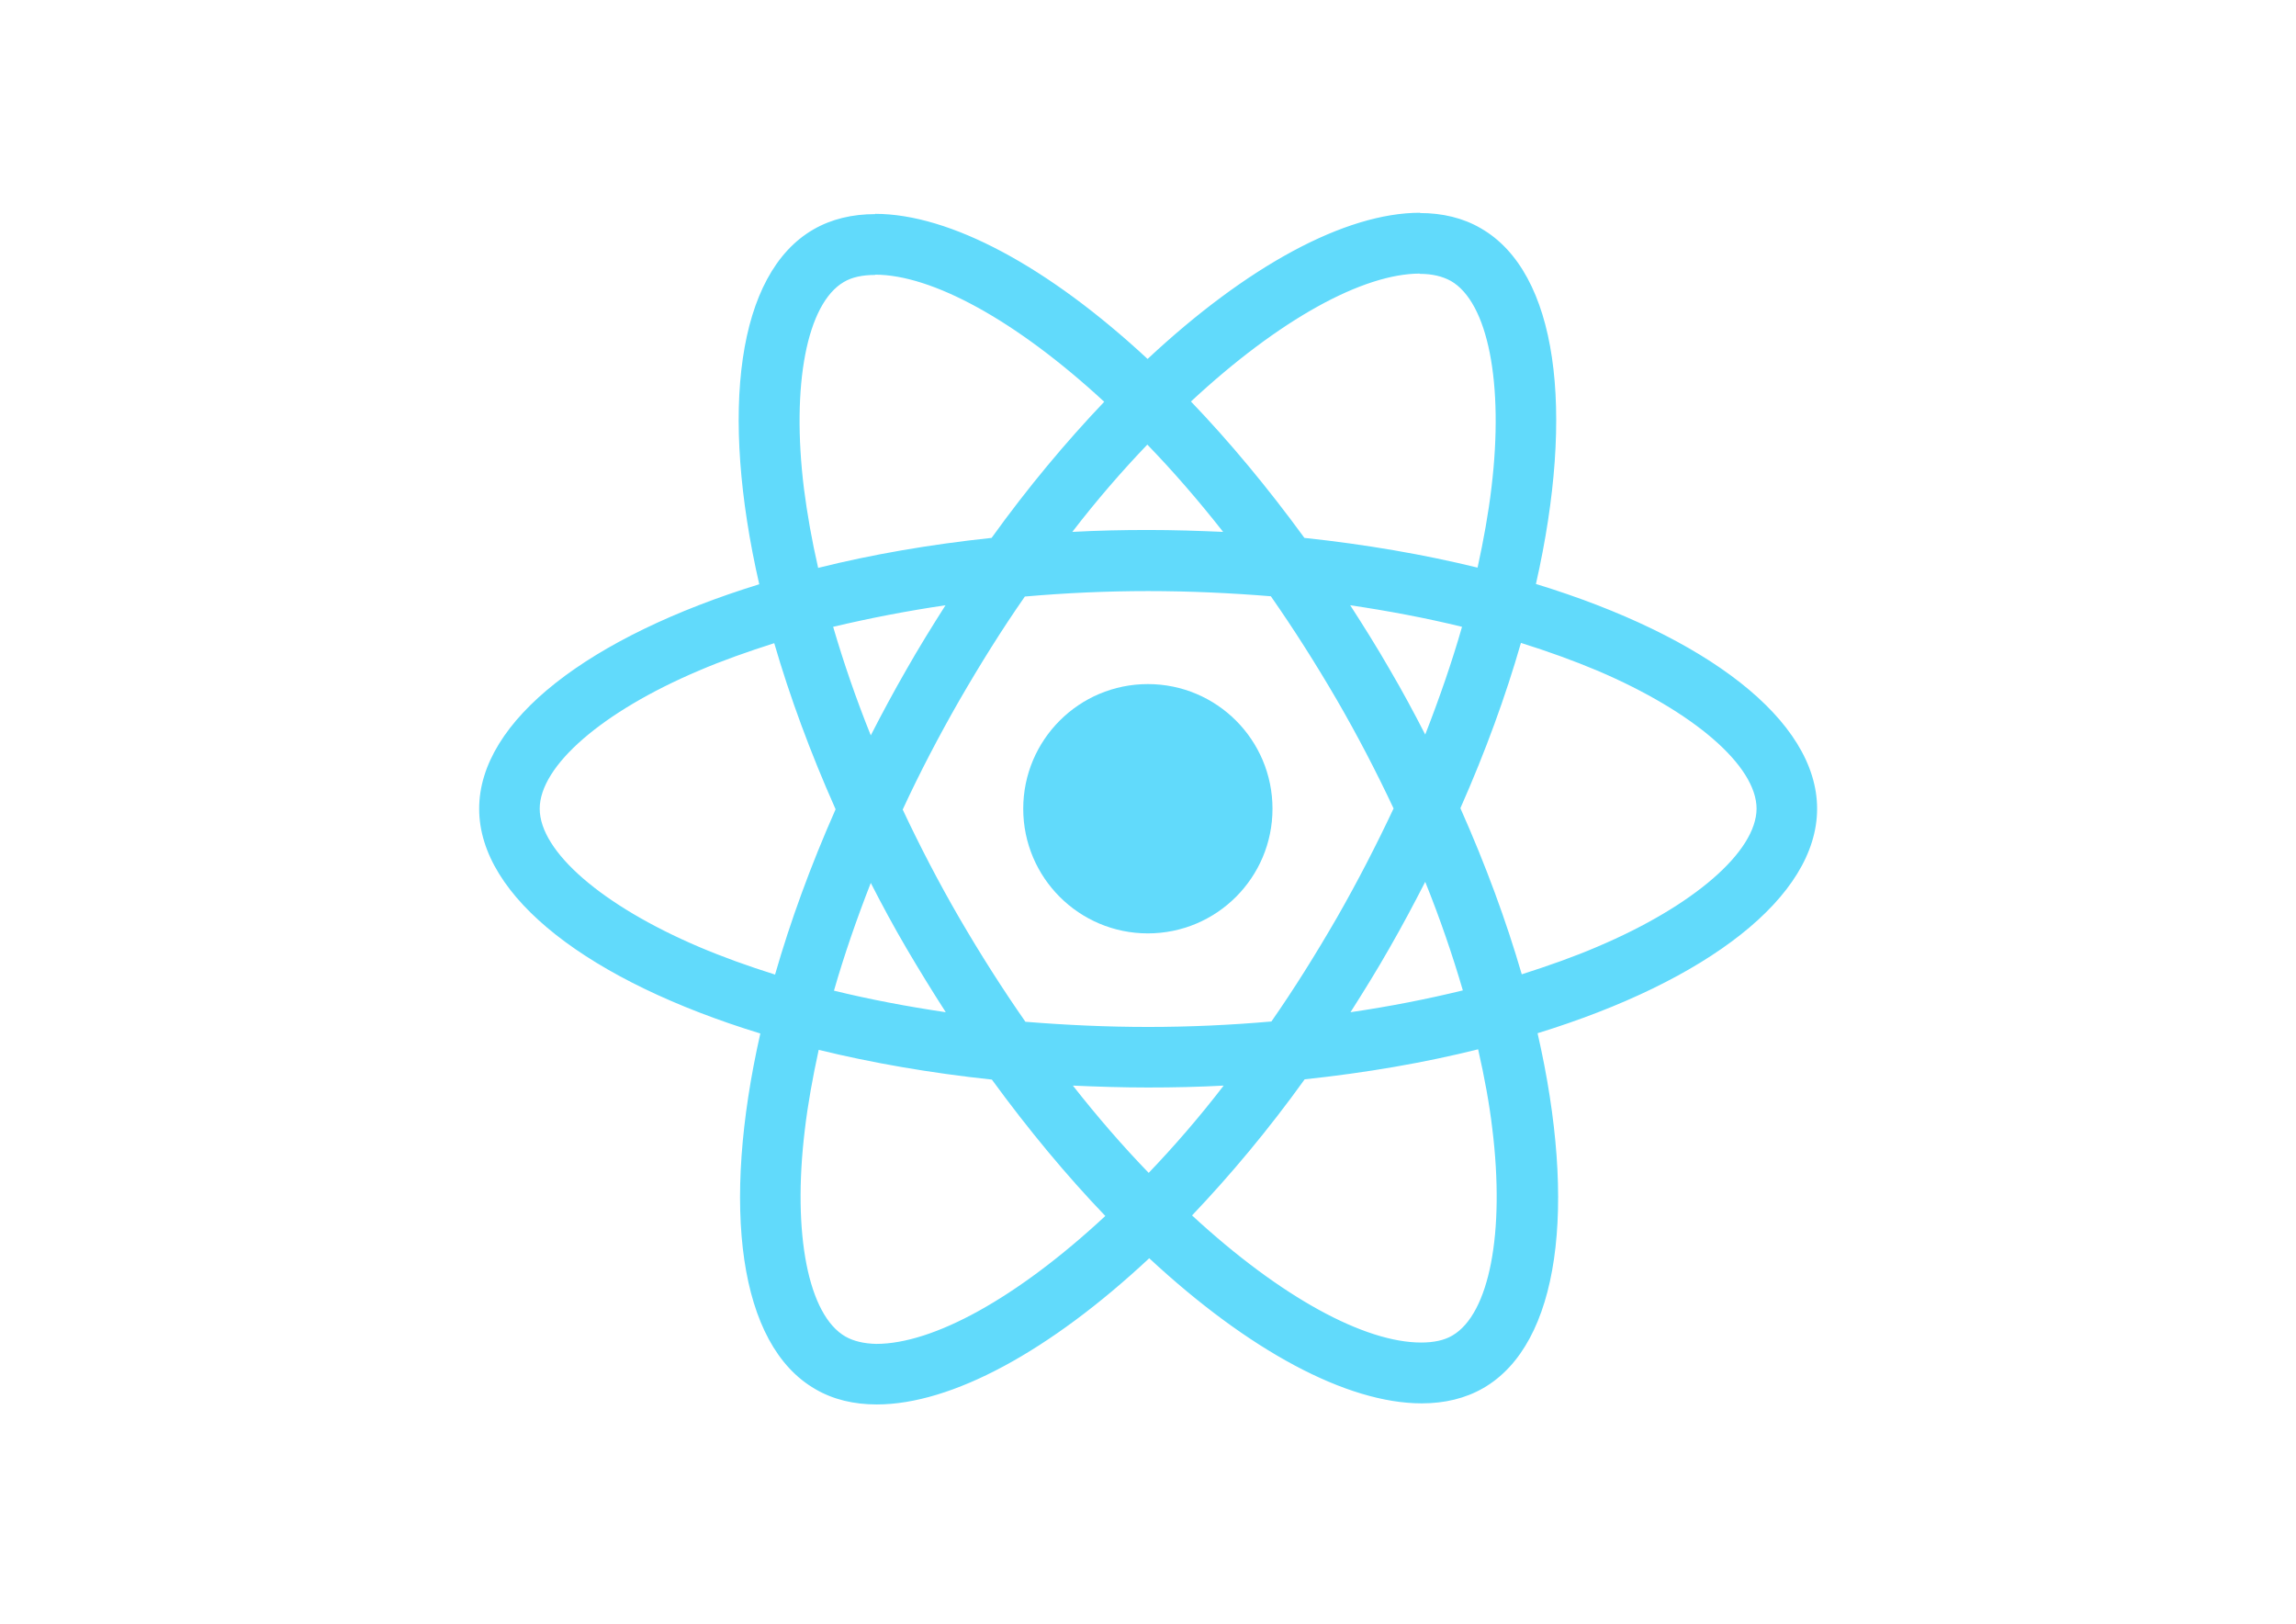
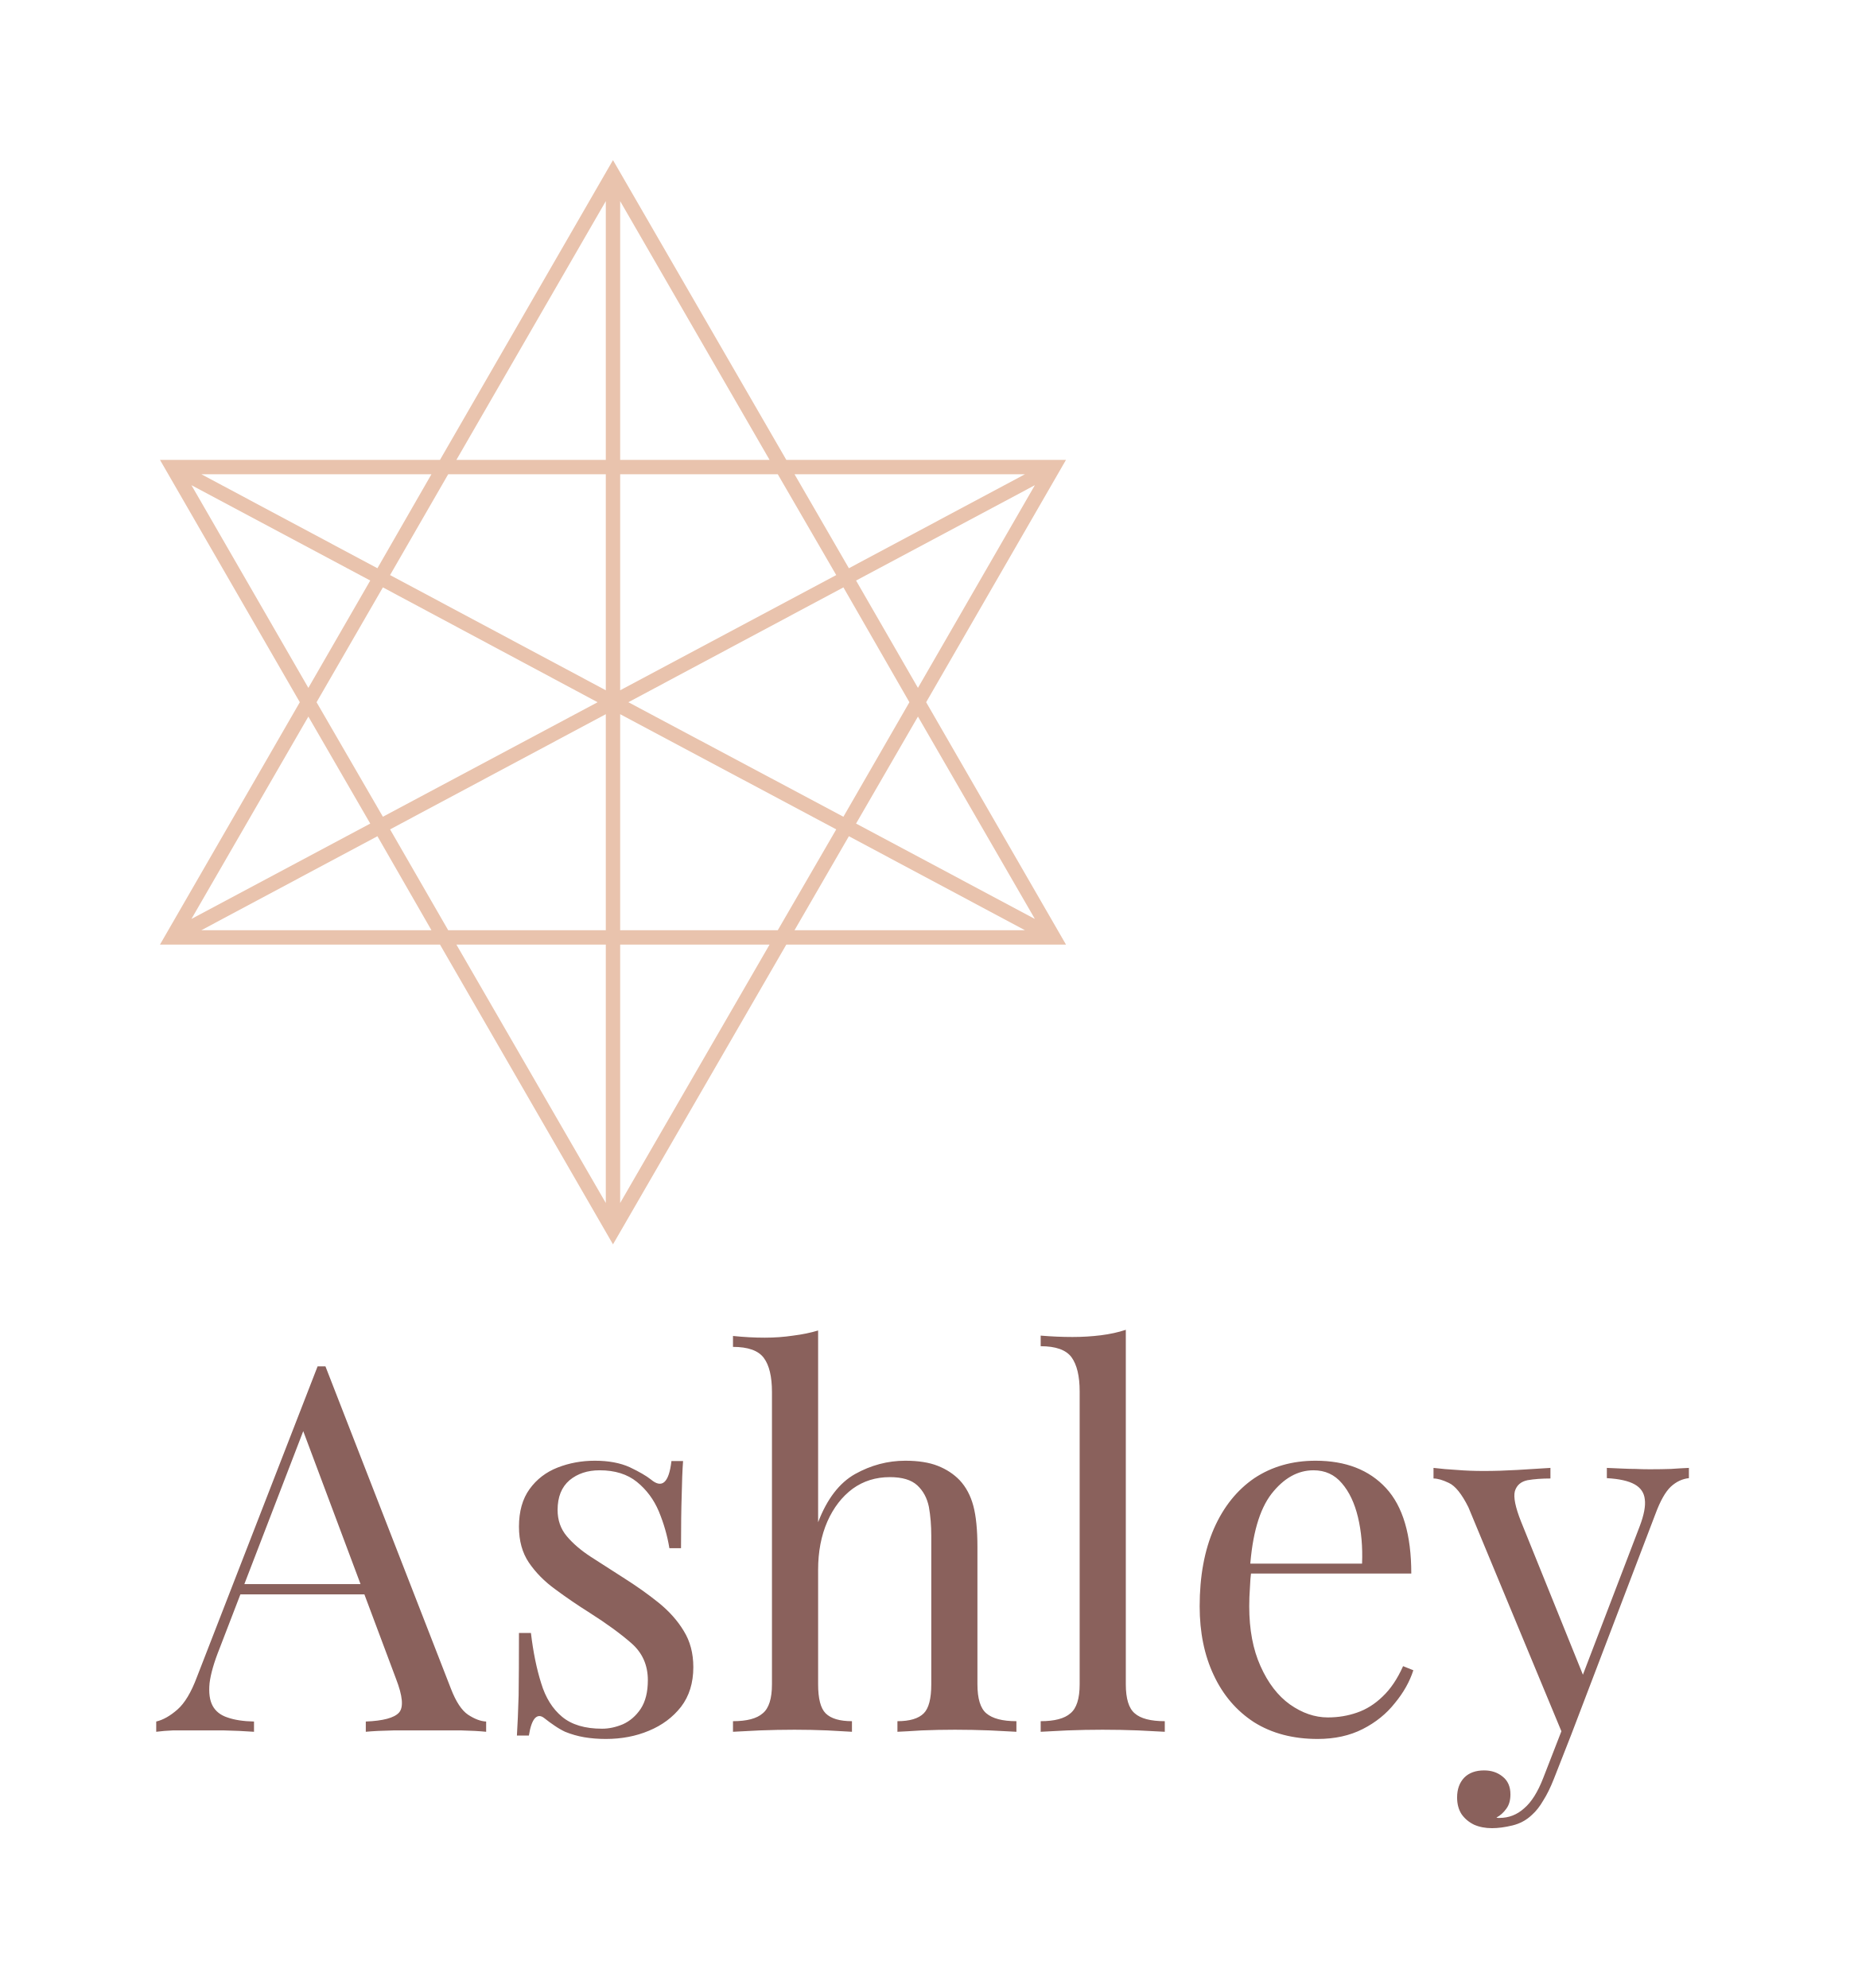
- <svg xmlns="http://www.w3.org/2000/svg" viewBox="0 0 841.9 595.3">
-   <g fill="#61DAFB">
-     <path d="M666.3 296.5c0-32.5-40.7-63.3-103.1-82.4 14.4-63.6 8-114.2-20.2-130.4-6.5-3.8-14.1-5.6-22.4-5.6v22.3c4.6 0 8.3.9 11.4 2.6 13.6 7.8 19.5 37.5 14.9 75.7-1.1 9.4-2.9 19.3-5.1 29.4-19.6-4.8-41-8.5-63.5-10.9-13.5-18.5-27.5-35.3-41.6-50 32.6-30.3 63.2-46.9 84-46.9V78c-27.5 0-63.5 19.6-99.9 53.6-36.4-33.8-72.4-53.2-99.9-53.2v22.3c20.7 0 51.4 16.5 84 46.6-14 14.7-28 31.4-41.3 49.9-22.6 2.4-44 6.1-63.6 11-2.3-10-4-19.7-5.2-29-4.7-38.2 1.1-67.9 14.6-75.8 3-1.8 6.9-2.6 11.5-2.6V78.5c-8.4 0-16 1.8-22.6 5.6-28.1 16.2-34.4 66.7-19.9 130.1-62.2 19.2-102.7 49.9-102.7 82.3 0 32.5 40.7 63.3 103.1 82.4-14.4 63.6-8 114.2 20.2 130.4 6.5 3.8 14.1 5.6 22.5 5.6 27.5 0 63.5-19.6 99.9-53.6 36.4 33.8 72.4 53.2 99.9 53.2 8.4 0 16-1.8 22.6-5.6 28.1-16.2 34.4-66.7 19.9-130.1 62-19.1 102.5-49.9 102.5-82.3zm-130.2-66.7c-3.7 12.9-8.3 26.2-13.5 39.5-4.1-8-8.4-16-13.1-24-4.6-8-9.5-15.8-14.4-23.4 14.2 2.1 27.9 4.7 41 7.9zm-45.8 106.5c-7.8 13.5-15.8 26.3-24.1 38.2-14.9 1.3-30 2-45.2 2-15.1 0-30.2-.7-45-1.9-8.3-11.9-16.4-24.6-24.2-38-7.6-13.1-14.5-26.4-20.8-39.8 6.2-13.4 13.2-26.8 20.7-39.9 7.8-13.5 15.8-26.3 24.1-38.2 14.9-1.3 30-2 45.2-2 15.1 0 30.2.7 45 1.9 8.3 11.9 16.4 24.6 24.2 38 7.6 13.1 14.5 26.4 20.8 39.8-6.3 13.4-13.2 26.8-20.7 39.9zm32.3-13c5.4 13.4 10 26.8 13.8 39.8-13.1 3.2-26.9 5.9-41.2 8 4.9-7.7 9.8-15.6 14.4-23.7 4.6-8 8.9-16.1 13-24.1zM421.2 430c-9.3-9.6-18.6-20.3-27.8-32 9 .4 18.2.7 27.5.7 9.4 0 18.7-.2 27.8-.7-9 11.7-18.3 22.4-27.5 32zm-74.4-58.9c-14.2-2.1-27.9-4.7-41-7.9 3.7-12.9 8.3-26.2 13.5-39.5 4.1 8 8.4 16 13.1 24 4.7 8 9.5 15.8 14.4 23.4zM420.7 163c9.3 9.6 18.6 20.3 27.8 32-9-.4-18.2-.7-27.5-.7-9.4 0-18.7.2-27.8.7 9-11.7 18.3-22.4 27.5-32zm-74 58.9c-4.9 7.7-9.8 15.6-14.4 23.7-4.6 8-8.9 16-13 24-5.4-13.4-10-26.8-13.8-39.8 13.1-3.1 26.9-5.8 41.2-7.9zm-90.5 125.2c-35.4-15.1-58.3-34.9-58.3-50.6 0-15.7 22.9-35.6 58.3-50.6 8.6-3.7 18-7 27.7-10.1 5.7 19.6 13.2 40 22.5 60.9-9.2 20.8-16.6 41.1-22.2 60.6-9.9-3.1-19.3-6.5-28-10.2zM310 490c-13.6-7.8-19.5-37.5-14.9-75.7 1.1-9.4 2.9-19.3 5.1-29.4 19.6 4.8 41 8.5 63.5 10.9 13.5 18.5 27.5 35.3 41.6 50-32.6 30.3-63.2 46.9-84 46.9-4.5-.1-8.3-1-11.3-2.7zm237.2-76.2c4.7 38.2-1.1 67.9-14.6 75.8-3 1.8-6.9 2.6-11.5 2.6-20.7 0-51.4-16.5-84-46.6 14-14.7 28-31.4 41.3-49.9 22.6-2.4 44-6.1 63.6-11 2.3 10.1 4.1 19.8 5.2 29.1zm38.5-66.7c-8.6 3.7-18 7-27.7 10.1-5.7-19.6-13.2-40-22.5-60.9 9.2-20.8 16.6-41.1 22.2-60.6 9.9 3.1 19.3 6.5 28.1 10.2 35.4 15.1 58.3 34.9 58.3 50.6-.1 15.7-23 35.6-58.4 50.6zM320.8 78.4z" />
-     <circle cx="420.9" cy="296.5" r="45.7" />
-     <path d="M520.5 78.1z" />
+ <svg xmlns="http://www.w3.org/2000/svg" version="1.1" xmlnsXlink="http://www.w3.org/1999/xlink" xmlnsSvgjs="http://svgjs.dev/svgjs" viewBox="0 0 5.422 5.816">
+   <g transform="matrix(1,0,0,1,0.4679375,3.890415)">
+     <g>
+       <path d=" M 0.484 0.107 L 0.851 1.05 Q 0.873 1.107 0.901 1.126 Q 0.93 1.145 0.954 1.146 L 0.954 1.176 Q 0.924 1.173 0.881 1.172 Q 0.837 1.172 0.793 1.172 Q 0.735 1.172 0.684 1.172 Q 0.633 1.173 0.602 1.176 L 0.602 1.146 Q 0.678 1.143 0.699 1.12 Q 0.72 1.097 0.69 1.02 L 0.411 0.275 L 0.435 0.255 L 0.174 0.933 Q 0.15 0.993 0.145 1.034 Q 0.141 1.076 0.154 1.1 Q 0.167 1.124 0.197 1.134 Q 0.228 1.145 0.275 1.146 L 0.275 1.176 Q 0.233 1.173 0.187 1.172 Q 0.141 1.172 0.102 1.172 Q 0.065 1.172 0.038 1.172 Q 0.012 1.173 -0.011 1.176 L -0.011 1.146 Q 0.019 1.139 0.051 1.111 Q 0.083 1.083 0.108 1.016 L 0.461 0.107 Q 0.467 0.107 0.473 0.107 Q 0.479 0.107 0.484 0.107 M 0.667 0.744 L 0.667 0.774 L 0.221 0.774 L 0.236 0.744 L 0.667 0.744 M 1.272 0.383 Q 1.332 0.383 1.374 0.402 Q 1.416 0.422 1.436 0.438 Q 1.485 0.479 1.496 0.384 L 1.53 0.384 Q 1.527 0.426 1.526 0.484 Q 1.524 0.542 1.524 0.639 L 1.49 0.639 Q 1.481 0.584 1.459 0.531 Q 1.437 0.479 1.395 0.445 Q 1.353 0.411 1.286 0.411 Q 1.233 0.411 1.198 0.44 Q 1.163 0.47 1.163 0.527 Q 1.163 0.572 1.19 0.604 Q 1.217 0.636 1.26 0.664 Q 1.304 0.692 1.355 0.725 Q 1.412 0.761 1.458 0.798 Q 1.505 0.836 1.532 0.881 Q 1.56 0.926 1.56 0.987 Q 1.56 1.056 1.524 1.103 Q 1.488 1.149 1.43 1.173 Q 1.373 1.197 1.304 1.197 Q 1.271 1.197 1.241 1.192 Q 1.212 1.187 1.185 1.176 Q 1.17 1.169 1.154 1.158 Q 1.139 1.148 1.124 1.136 Q 1.109 1.124 1.097 1.136 Q 1.085 1.149 1.079 1.187 L 1.044 1.187 Q 1.047 1.139 1.049 1.07 Q 1.05 1.001 1.05 0.887 L 1.085 0.887 Q 1.095 0.971 1.115 1.034 Q 1.134 1.097 1.176 1.132 Q 1.218 1.167 1.293 1.167 Q 1.323 1.167 1.354 1.154 Q 1.385 1.14 1.406 1.109 Q 1.427 1.077 1.427 1.025 Q 1.427 0.959 1.379 0.917 Q 1.331 0.875 1.257 0.828 Q 1.203 0.794 1.156 0.759 Q 1.109 0.725 1.079 0.681 Q 1.05 0.638 1.05 0.576 Q 1.05 0.509 1.081 0.466 Q 1.112 0.423 1.163 0.403 Q 1.214 0.383 1.272 0.383 M 1.925 0.002 L 1.925 0.563 Q 1.964 0.461 2.033 0.422 Q 2.103 0.383 2.18 0.383 Q 2.237 0.383 2.275 0.398 Q 2.313 0.413 2.339 0.44 Q 2.367 0.47 2.379 0.515 Q 2.391 0.56 2.391 0.636 L 2.391 1.037 Q 2.391 1.1 2.417 1.122 Q 2.444 1.145 2.505 1.145 L 2.505 1.176 Q 2.48 1.175 2.427 1.172 Q 2.375 1.17 2.325 1.17 Q 2.276 1.17 2.228 1.172 Q 2.181 1.175 2.157 1.176 L 2.157 1.145 Q 2.211 1.145 2.234 1.122 Q 2.256 1.1 2.256 1.037 L 2.256 0.603 Q 2.256 0.557 2.249 0.518 Q 2.241 0.479 2.215 0.455 Q 2.189 0.431 2.135 0.431 Q 2.073 0.431 2.026 0.465 Q 1.979 0.5 1.952 0.561 Q 1.925 0.623 1.925 0.702 L 1.925 1.037 Q 1.925 1.1 1.947 1.122 Q 1.97 1.145 2.024 1.145 L 2.024 1.176 Q 2 1.175 1.952 1.172 Q 1.905 1.17 1.856 1.17 Q 1.806 1.17 1.754 1.172 Q 1.701 1.175 1.676 1.176 L 1.676 1.145 Q 1.737 1.145 1.763 1.122 Q 1.79 1.1 1.79 1.037 L 1.79 0.182 Q 1.79 0.114 1.766 0.082 Q 1.742 0.05 1.676 0.05 L 1.676 0.018 Q 1.724 0.023 1.769 0.023 Q 1.812 0.023 1.852 0.017 Q 1.892 0.012 1.925 0.002 M 2.825 2.220446049250313e-16 L 2.825 1.037 Q 2.825 1.1 2.851 1.122 Q 2.877 1.145 2.939 1.145 L 2.939 1.176 Q 2.913 1.175 2.861 1.172 Q 2.81 1.17 2.757 1.17 Q 2.706 1.17 2.654 1.172 Q 2.601 1.175 2.576 1.176 L 2.576 1.145 Q 2.637 1.145 2.663 1.122 Q 2.69 1.1 2.69 1.037 L 2.69 0.18 Q 2.69 0.113 2.666 0.08 Q 2.642 0.048 2.576 0.048 L 2.576 0.017 Q 2.624 0.021 2.669 0.021 Q 2.712 0.021 2.752 0.016 Q 2.792 0.011 2.825 2.220446049250313e-16 M 3.38 0.383 Q 3.512 0.383 3.586 0.463 Q 3.66 0.543 3.66 0.713 L 3.131 0.713 L 3.129 0.684 L 3.516 0.684 Q 3.519 0.611 3.504 0.548 Q 3.489 0.486 3.457 0.449 Q 3.425 0.411 3.374 0.411 Q 3.305 0.411 3.251 0.48 Q 3.198 0.549 3.188 0.699 L 3.192 0.705 Q 3.189 0.728 3.188 0.755 Q 3.186 0.782 3.186 0.809 Q 3.186 0.911 3.219 0.984 Q 3.252 1.058 3.305 1.096 Q 3.359 1.134 3.416 1.134 Q 3.461 1.134 3.501 1.12 Q 3.542 1.106 3.576 1.073 Q 3.611 1.04 3.636 0.984 L 3.666 0.996 Q 3.65 1.046 3.612 1.092 Q 3.575 1.139 3.518 1.168 Q 3.461 1.197 3.386 1.197 Q 3.278 1.197 3.2 1.148 Q 3.123 1.098 3.082 1.01 Q 3.041 0.923 3.041 0.809 Q 3.041 0.677 3.083 0.581 Q 3.125 0.486 3.201 0.434 Q 3.278 0.383 3.38 0.383 M 4.472 0.404 L 4.472 0.434 Q 4.443 0.437 4.419 0.459 Q 4.395 0.482 4.374 0.539 L 4.128 1.184 L 4.103 1.184 L 3.827 0.519 Q 3.798 0.461 3.77 0.448 Q 3.743 0.435 3.725 0.435 L 3.725 0.404 Q 3.758 0.408 3.794 0.41 Q 3.83 0.413 3.872 0.413 Q 3.918 0.413 3.97 0.41 Q 4.022 0.407 4.067 0.404 L 4.067 0.435 Q 4.029 0.435 4 0.44 Q 3.971 0.446 3.963 0.472 Q 3.956 0.498 3.981 0.561 L 4.166 1.019 L 4.157 1.022 L 4.328 0.575 Q 4.347 0.525 4.343 0.496 Q 4.34 0.467 4.313 0.452 Q 4.286 0.437 4.232 0.434 L 4.232 0.404 Q 4.259 0.405 4.278 0.406 Q 4.298 0.407 4.316 0.407 Q 4.335 0.408 4.358 0.408 Q 4.392 0.408 4.42 0.407 Q 4.448 0.405 4.472 0.404 M 4.128 1.184 L 4.077 1.314 Q 4.062 1.352 4.046 1.377 Q 4.031 1.403 4.013 1.419 Q 3.989 1.442 3.956 1.45 Q 3.923 1.458 3.896 1.458 Q 3.867 1.458 3.844 1.448 Q 3.821 1.437 3.807 1.417 Q 3.794 1.397 3.794 1.368 Q 3.794 1.332 3.815 1.31 Q 3.836 1.289 3.873 1.289 Q 3.905 1.289 3.927 1.307 Q 3.95 1.325 3.95 1.359 Q 3.95 1.385 3.938 1.401 Q 3.926 1.418 3.909 1.427 Q 3.912 1.428 3.914 1.428 Q 3.917 1.428 3.918 1.428 Q 3.959 1.428 3.99 1.4 Q 4.022 1.373 4.046 1.311 L 4.1 1.172 L 4.128 1.184" fill="#8a615c" fill-rule="nonzero" />
+     </g>
+     <g />
+     <g clip-path="url(#SvgjsClipPath1001)">
+       <g clip-path="url(#SvgjsClipPath1000c67cae64-69f6-487e-9792-f46fdc7c7b6f)">
+         <path d=" M 0.819 -1.127 L 1.325 -0.25 L 1.832 -1.127 L 2.65 -1.127 L 2.241 -1.836 L 2.65 -2.545 L 1.832 -2.545 L 1.325 -3.422 L 0.819 -2.545 L 0 -2.545 L 0.409 -1.836 L 0 -1.127 Z M 0.121 -1.169 L 0.636 -1.444 L 0.794 -1.169 Z M 1.37 -1.836 L 1.999 -2.172 L 2.192 -1.836 L 1.999 -1.501 Z M 1.978 -1.464 L 1.807 -1.169 L 1.346 -1.169 L 1.346 -1.801 Z M 1.346 -1.871 L 1.346 -2.503 L 1.807 -2.503 L 1.978 -2.208 Z M 1.304 -1.871 L 0.673 -2.208 L 0.843 -2.503 L 1.304 -2.503 Z M 1.28 -1.836 L 0.652 -1.501 L 0.458 -1.836 L 0.652 -2.172 Z M 1.304 -1.801 L 1.304 -1.169 L 0.843 -1.169 L 0.673 -1.464 Z M 1.304 -1.127 L 1.304 -0.371 L 0.867 -1.127 Z M 1.346 -0.371 L 1.346 -1.127 L 1.783 -1.127 Z M 2.015 -1.444 L 2.53 -1.169 L 1.856 -1.169 Z M 2.559 -1.202 L 2.036 -1.481 L 2.217 -1.794 Z M 2.036 -2.192 L 2.559 -2.471 L 2.217 -1.878 Z M 2.53 -2.503 L 2.015 -2.228 L 1.856 -2.503 Z M 1.346 -2.545 L 1.346 -3.302 L 1.783 -2.545 Z M 1.304 -3.302 L 1.304 -2.545 L 0.867 -2.545 Z M 0.636 -2.228 L 0.121 -2.503 L 0.794 -2.503 Z M 0.092 -2.471 L 0.615 -2.192 L 0.434 -1.878 Z M 0.615 -1.481 L 0.092 -1.202 L 0.434 -1.794 Z" fill="#e9c3ad" transform="matrix(1,0,0,1,0,0)" fill-rule="nonzero" />
+       </g>
+     </g>
  </g>
+   <defs>
+     <clipPath id="SvgjsClipPath1001">
+       <path d=" M 0 -3.422 h 2.65 v 3.172 h -2.65 Z" />
+     </clipPath>
+     <clipPath id="SvgjsClipPath1000c67cae64-69f6-487e-9792-f46fdc7c7b6f">
+       <path d=" M 0 -3.422 L 2.65 -3.422 L 2.65 -0.25 L 0 -0.25 Z" />
+     </clipPath>
+   </defs>
</svg>
